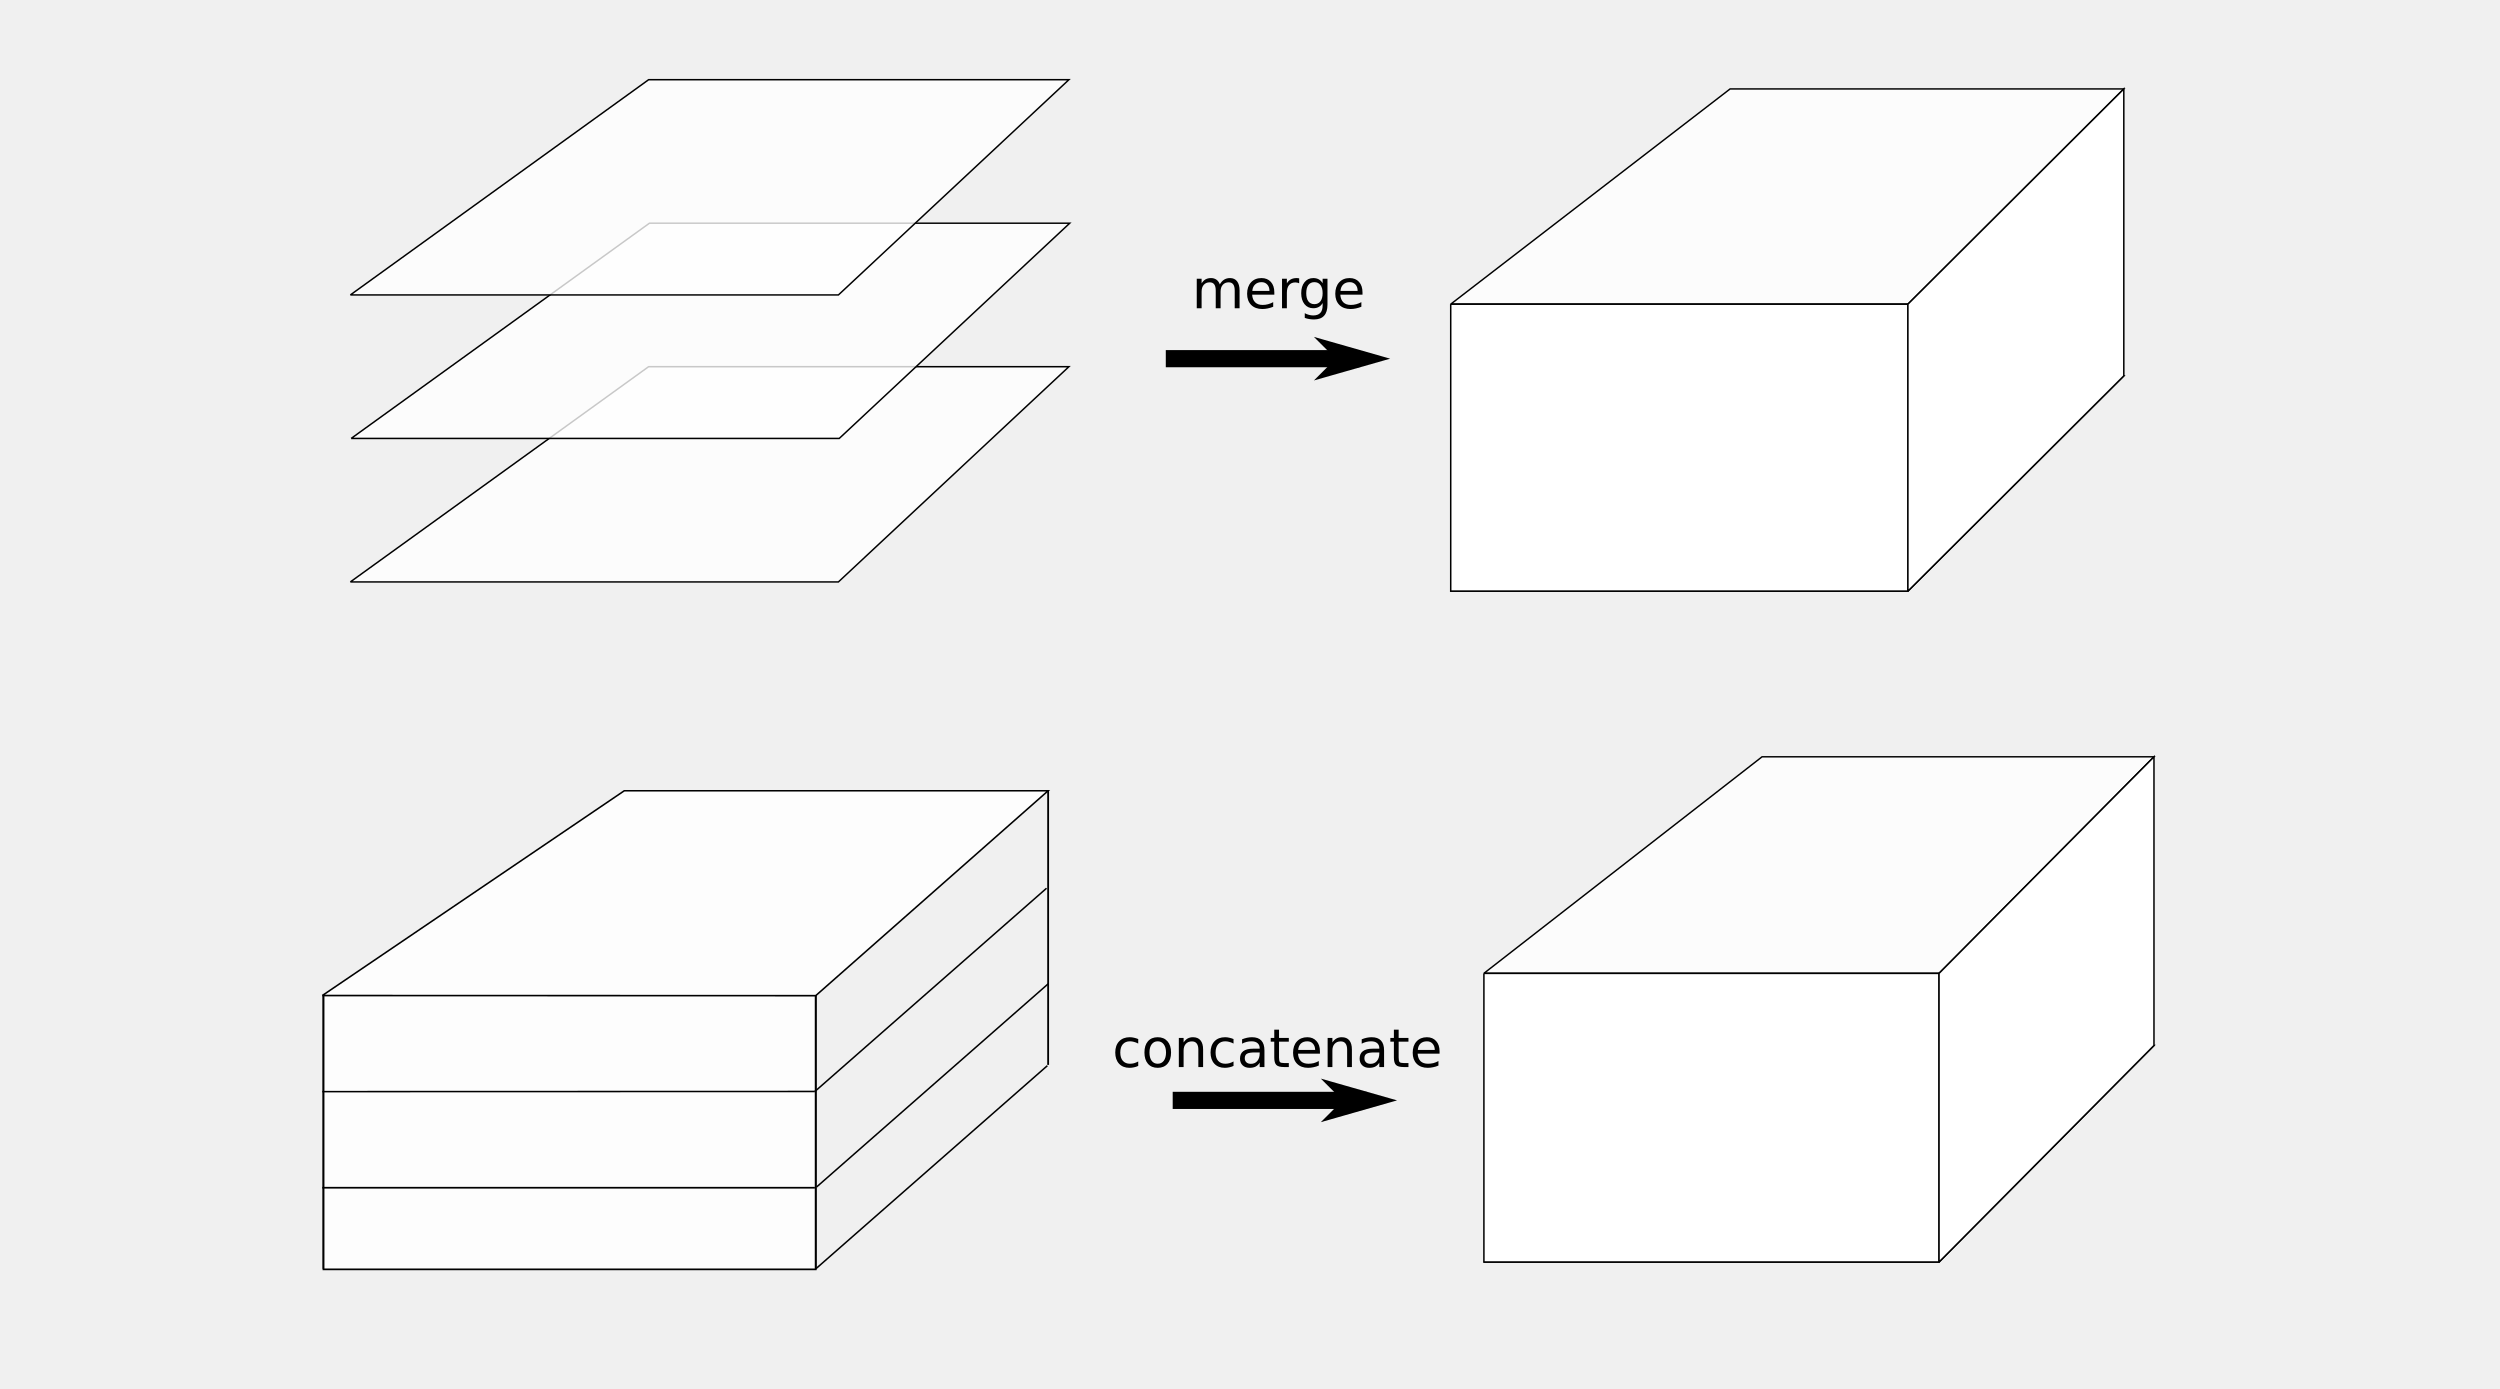
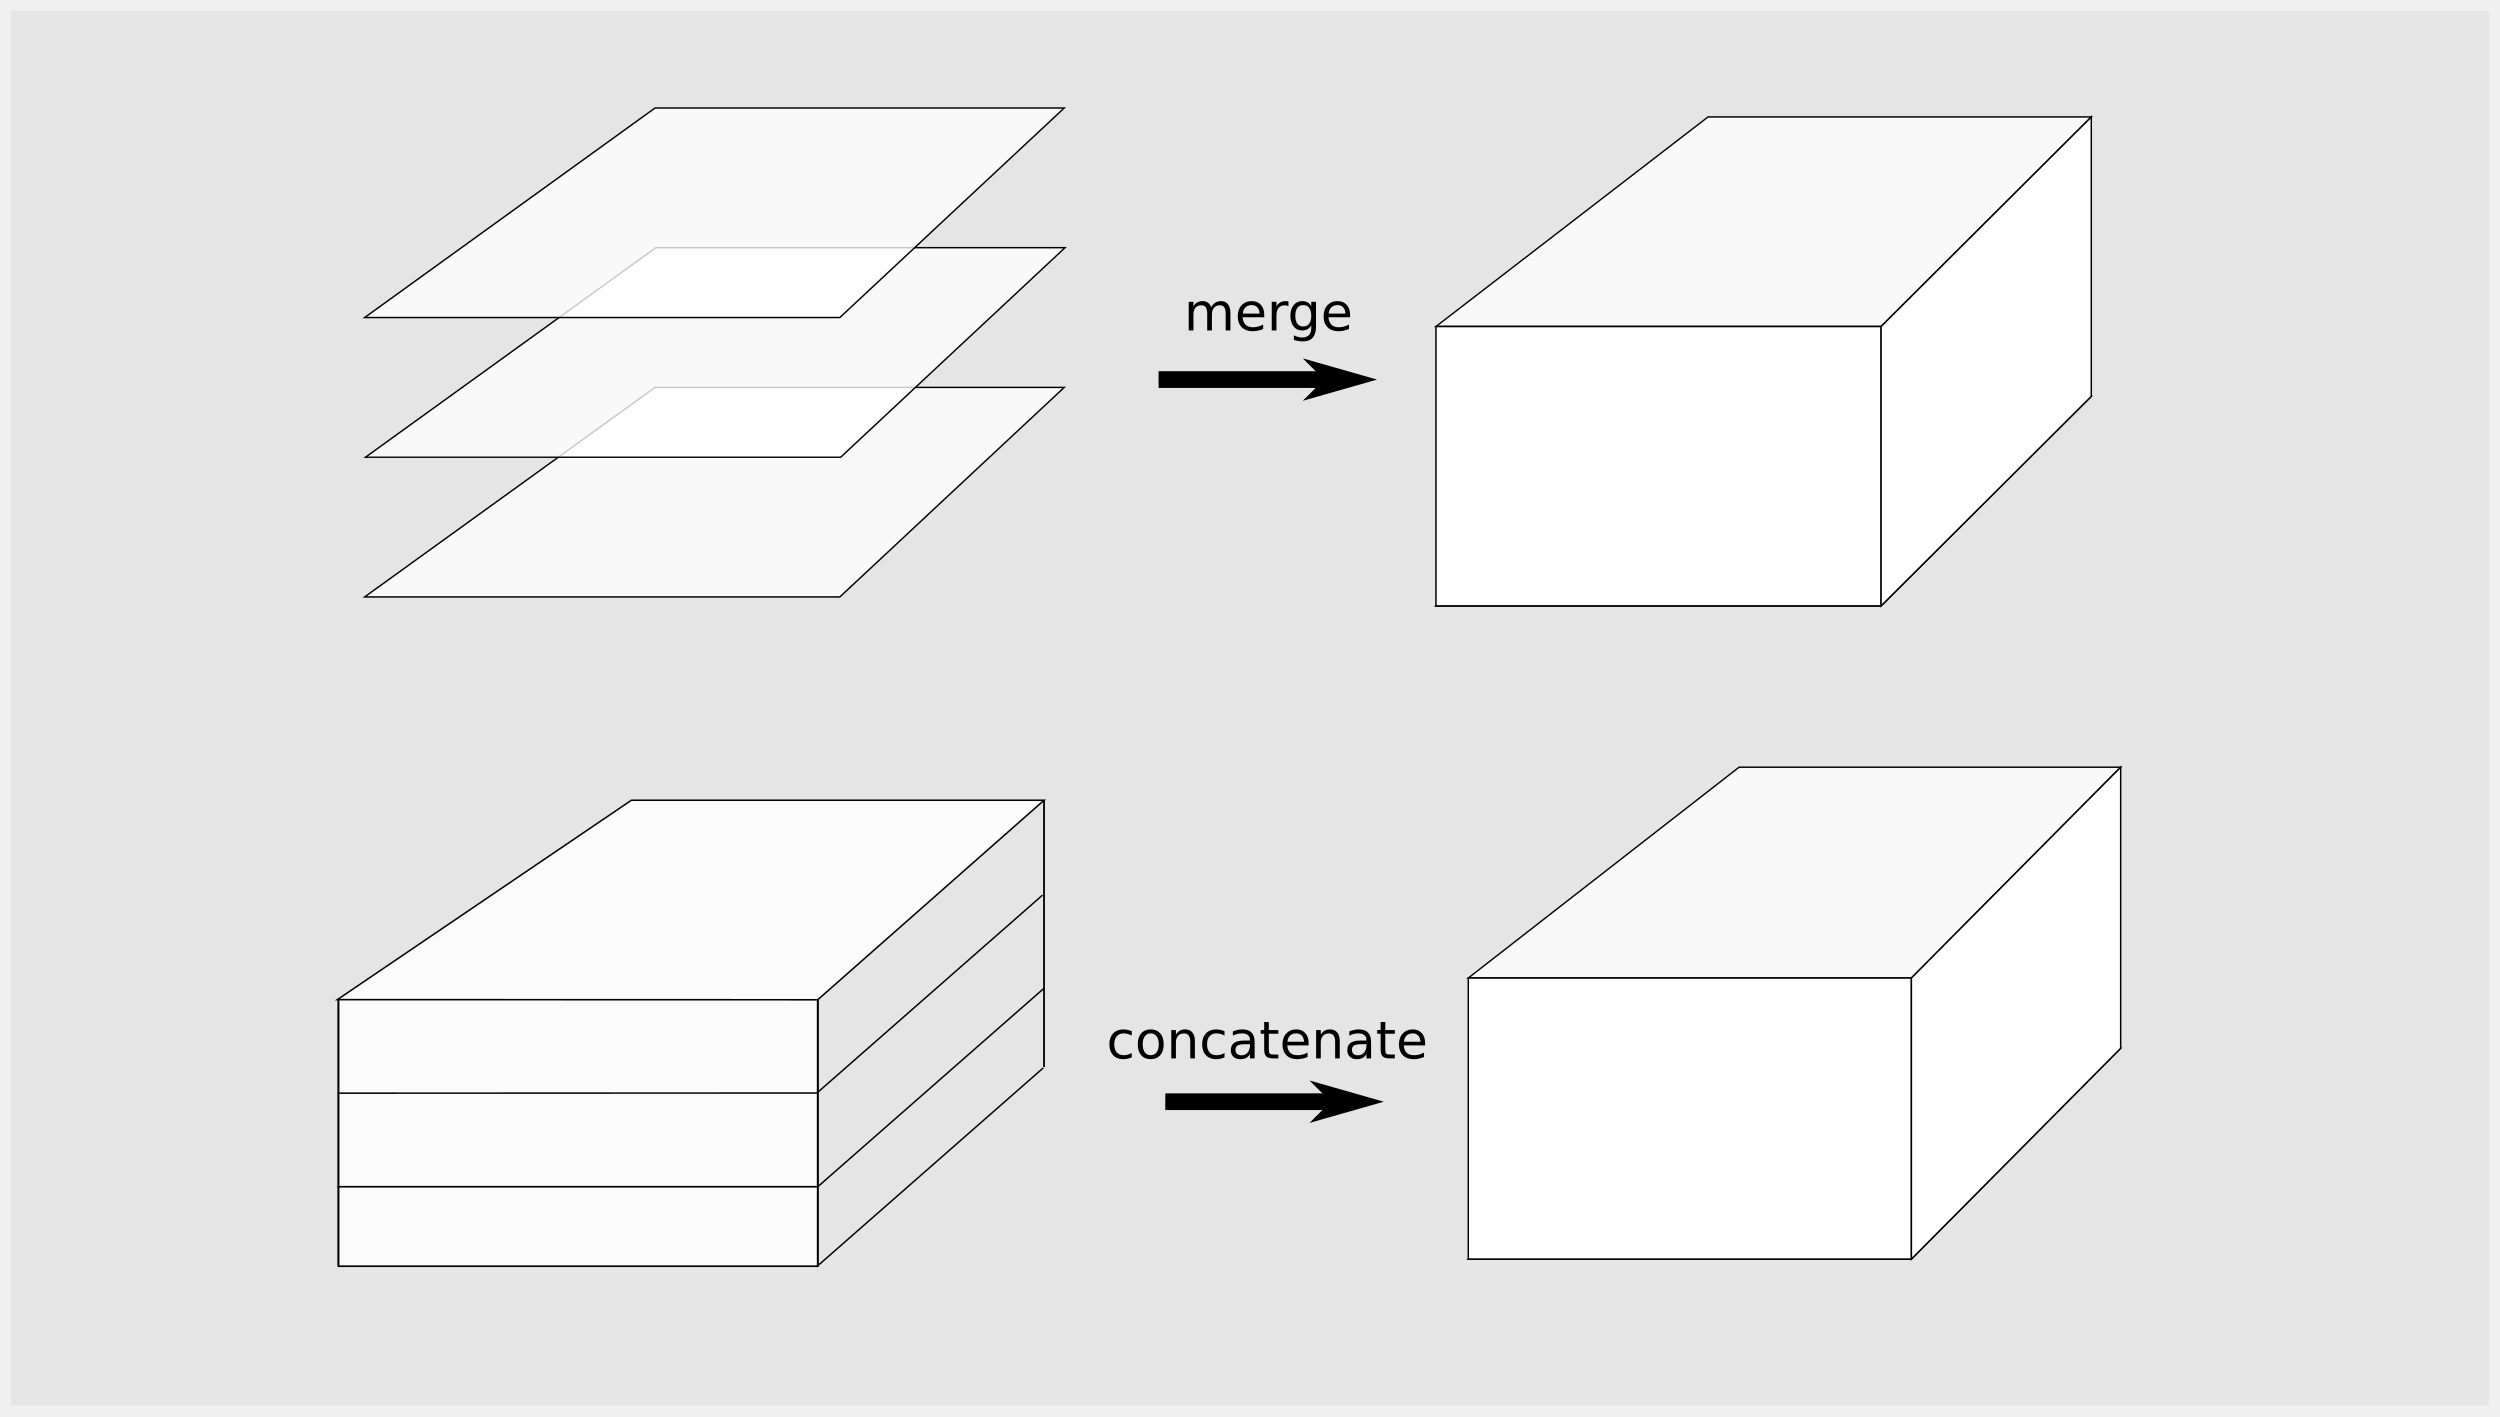
- <svg xmlns="http://www.w3.org/2000/svg" width="450" height="250" id="svg3164" version="1.1">
+ <svg xmlns="http://www.w3.org/2000/svg" width="462.205" height="261.858" id="svg3164" version="1.1">
  <defs id="defs3166">
    <marker orient="auto" refY="0" refX="0" id="Arrow1Send" style="overflow:visible">
-       <path id="path4089" d="M 0,0 5,-5 -12.5,0 5,5 0,0 z" style="fill-rule:evenodd;stroke:#000000;stroke-width:1pt;marker-start:none" transform="matrix(-0.2,0,0,-0.2,-1.2,0)" />
+       <path id="path4089" d="M 0,0 5,-5 -12.5,0 5,5 Z" style="fill-rule:evenodd;stroke:#000000;stroke-width:1pt;marker-start:none" transform="matrix(-0.2,0,0,-0.2,-1.2,0)" />
    </marker>
    <marker orient="auto" refY="0" refX="0" id="marker3121" style="overflow:visible">
-       <path id="path3123" d="M 0,0 5,-5 -12.5,0 5,5 0,0 z" style="fill-rule:evenodd;stroke:#000000;stroke-width:1pt;marker-start:none" transform="matrix(-0.2,0,0,-0.2,-1.2,0)" />
+       <path id="path3123" d="M 0,0 5,-5 -12.5,0 5,5 Z" style="fill-rule:evenodd;stroke:#000000;stroke-width:1pt;marker-start:none" transform="matrix(-0.2,0,0,-0.2,-1.2,0)" />
    </marker>
  </defs>
-   <g id="layer1" transform="translate(0,-802.3622)">
-     <path style="fill:#ffffff;fill-opacity:0.784;stroke:#000000;stroke-width:0.27px;stroke-linecap:butt;stroke-linejoin:miter;stroke-opacity:1" d="m 63.06,907.109 53.688,-38.742 75.651,0 -41.486,38.742 -87.853,0" id="path4943" />
-     <path style="fill:#ffffff;fill-opacity:0.784;stroke:#000000;stroke-width:0.27px;stroke-linecap:butt;stroke-linejoin:miter;stroke-opacity:1" d="m 63.209,881.281 53.688,-38.742 75.651,0 -41.486,38.742 -87.853,0" id="path4943-7" />
-     <path style="fill:#ffffff;fill-opacity:0.784;stroke:#000000;stroke-width:0.27px;stroke-linecap:butt;stroke-linejoin:miter;stroke-opacity:1" d="m 63.06,855.453 53.688,-38.742 75.651,0 -41.486,38.742 -87.853,0" id="path4943-92" />
-     <g id="g4886" transform="matrix(0.5134817,0,0,0.5491616,44.87086,779.9258)">
-       <path id="path4943-2" d="m 421.158,234.615 97.942,-70.549 138.009,0 -75.683,70.549 -160.269,0" style="fill:#ffffff;fill-opacity:0.784;stroke:#000000;stroke-width:0.492px;stroke-linecap:butt;stroke-linejoin:miter;stroke-opacity:1" />
-       <path id="path4943-5" d="M 421.158,140.549 519.1,70 l 138.009,0 -75.683,70.549 -160.269,0" style="fill:#ffffff;fill-opacity:0.784;stroke:#000000;stroke-width:0.492px;stroke-linecap:butt;stroke-linejoin:miter;stroke-opacity:1" />
-       <path id="path5224" d="m 421.158,140.549 0,94.066 160.269,0 0,-94.066 -160.269,0" style="fill:#ffffff;fill-opacity:1;stroke:#000000;stroke-width:0.532px;stroke-linecap:butt;stroke-linejoin:miter;stroke-opacity:1" />
-       <path id="path5228" d="m 581.427,234.615 75.683,-70.549 0,-94.066 -75.683,70.549 0,94.066" style="fill:#ffffff;fill-opacity:1;stroke:#000000;stroke-width:0.532px;stroke-linecap:butt;stroke-linejoin:miter;stroke-opacity:1" />
-     </g>
-     <path style="fill:none;stroke:#000000;stroke-width:3.09;stroke-linecap:butt;stroke-linejoin:miter;stroke-miterlimit:4;stroke-opacity:1;stroke-dasharray:none;marker-end:url(#Arrow1Send)" d="m 209.843,866.924 34.872,0 0,0" id="path4533" />
-     <text xml:space="preserve" style="font-size:12.088px;font-style:normal;font-weight:normal;fill:#000000;fill-opacity:1;stroke:none;font-family:Bitstream Vera Sans" x="214.87" y="856.53" id="text4739" transform="scale(0.9984682,1.001534)">
-       <tspan id="tspan4741" x="214.87" y="856.53" style="font-size:9.671px">merge</tspan>
-     </text>
-     <g transform="matrix(0.511172,0,0,0.5524666,51.8188,899.9134)" id="g4886-5">
-       <path id="path4943-2-2" d="m 421.158,234.615 97.942,-70.549 138.009,0 -75.683,70.549 -160.269,0" style="fill:#ffffff;fill-opacity:0.784;stroke:#000000;stroke-width:0.492px;stroke-linecap:butt;stroke-linejoin:miter;stroke-opacity:1" />
-       <path id="path4943-5-1" d="M 421.158,140.549 519.1,70 l 138.009,0 -75.683,70.549 -160.269,0" style="fill:#ffffff;fill-opacity:0.784;stroke:#000000;stroke-width:0.492px;stroke-linecap:butt;stroke-linejoin:miter;stroke-opacity:1" />
-       <path id="path5224-5" d="m 421.158,140.549 0,94.066 160.269,0 0,-94.066 -160.269,0" style="fill:#ffffff;fill-opacity:1;stroke:#000000;stroke-width:0.532px;stroke-linecap:butt;stroke-linejoin:miter;stroke-opacity:1" />
-       <path id="path5228-9" d="m 581.427,234.615 75.683,-70.549 0,-94.066 -75.683,70.549 0,94.066" style="fill:#ffffff;fill-opacity:1;stroke:#000000;stroke-width:0.532px;stroke-linecap:butt;stroke-linejoin:miter;stroke-opacity:1" />
-     </g>
-     <path style="fill:none;stroke:#000000;stroke-width:3.09;stroke-linecap:butt;stroke-linejoin:miter;stroke-miterlimit:4;stroke-opacity:1;stroke-dasharray:none;marker-end:url(#Arrow1Send)" d="m 211.085,1000.432 34.872,0 0,0" id="path4533-6" />
-     <text xml:space="preserve" style="font-size:12.088px;font-style:normal;font-weight:normal;fill:#000000;fill-opacity:1;stroke:none;font-family:Bitstream Vera Sans" x="200.524" y="992.905" id="text4739-5" transform="scale(0.9984682,1.001534)">
-       <tspan id="tspan4741-9" x="200.524" y="992.905" style="font-size:9.568px;text-align:start;text-anchor:start">concatenate</tspan>
-     </text>
-     <g id="g5233" transform="matrix(1.095556,0,0,1.032971,-47.1992,578.2537)">
-       <path id="path4018-7-3" d="m 215.292,354.746 0,47.772" style="fill:#ffffff;fill-opacity:0.847;stroke:#000000;stroke-width:0.301px;stroke-linecap:butt;stroke-linejoin:miter;stroke-opacity:1" />
-       <path id="path4018" d="m 177.103,438.065 0,-47.611 -80.871,0 0,47.611" style="fill:#ffffff;fill-opacity:0;stroke:#000000;stroke-width:0.3px;stroke-linecap:butt;stroke-linejoin:miter;stroke-opacity:1" />
-       <path id="path4018-7" d="m 177.103,390.374 0,47.772 -80.871,0 0,-47.772" style="fill:#ffffff;fill-opacity:0.847;stroke:#000000;stroke-width:0.301px;stroke-linecap:butt;stroke-linejoin:miter;stroke-opacity:1" />
-       <path id="path3130" d="m 96.04,390.43 81.064,0.025 38.189,-35.708 -69.639,0 -49.614,35.683 c 0,1e-5 0,2e-5 0,3e-5 0,2e-5 0,3e-5 0,5e-5" style="fill:#ffffff;fill-opacity:0.847;stroke:#000000;stroke-width:0.271px;stroke-linecap:butt;stroke-linejoin:miter;stroke-opacity:1" />
-       <path id="path3150" d="m 176.966,407.148 38.063,-35.413" style="fill:none;stroke:#000000;stroke-width:0.261px;stroke-linecap:butt;stroke-linejoin:miter;stroke-opacity:1" />
-       <path id="path4022" d="m 176.967,423.922 -80.927,0" style="fill:none;stroke:#000000;stroke-width:0.301px;stroke-linecap:butt;stroke-linejoin:miter;stroke-opacity:1" />
-       <path id="path4026" d="M 176.966,407.148 96.039,407.175" style="fill:none;stroke:#000000;stroke-width:0.269px;stroke-linecap:butt;stroke-linejoin:miter;stroke-opacity:1" />
-       <path id="path3150-0" d="m 177.248,423.791 38.063,-35.413" style="fill:none;stroke:#000000;stroke-width:0.261px;stroke-linecap:butt;stroke-linejoin:miter;stroke-opacity:1" />
-       <path id="path3150-0-9" d="m 177.103,438.065 38.063,-35.413" style="fill:none;stroke:#000000;stroke-width:0.261px;stroke-linecap:butt;stroke-linejoin:miter;stroke-opacity:1" />
+   <g id="layer2" transform="translate(4.357023,5.615632)">
+     <rect style="opacity:1;fill:#e5e5e5;fill-opacity:1" id="rect955" width="458.205" height="257.858" x="-2.357" y="-3.616" />
+   </g>
+   <g id="layer1" transform="translate(4.357023,-796.7465)">
+     <g id="g923">
+       <path id="path4943" d="m 63.06,907.109 53.688,-38.742 h 75.651 L 150.913,907.109 Z" style="fill:#ffffff;fill-opacity:0.784;stroke:#000000;stroke-width:0.27px;stroke-linecap:butt;stroke-linejoin:miter;stroke-opacity:1" />
+       <path id="path4943-7" d="m 63.209,881.281 53.688,-38.742 h 75.651 l -41.486,38.742 z" style="fill:#ffffff;fill-opacity:0.784;stroke:#000000;stroke-width:0.27px;stroke-linecap:butt;stroke-linejoin:miter;stroke-opacity:1" />
+       <path id="path4943-92" d="M 63.06,855.453 116.748,816.711 h 75.651 l -41.486,38.742 z" style="fill:#ffffff;fill-opacity:0.784;stroke:#000000;stroke-width:0.27px;stroke-linecap:butt;stroke-linejoin:miter;stroke-opacity:1" />
+       <g transform="matrix(0.5134817,0,0,0.5491616,44.87086,779.9258)" id="g4886">
+         <path style="fill:#ffffff;fill-opacity:0.784;stroke:#000000;stroke-width:0.492px;stroke-linecap:butt;stroke-linejoin:miter;stroke-opacity:1" d="m 421.158,234.615 97.942,-70.549 h 138.009 l -75.683,70.549 z" id="path4943-2" />
+         <path style="fill:#ffffff;fill-opacity:0.784;stroke:#000000;stroke-width:0.492px;stroke-linecap:butt;stroke-linejoin:miter;stroke-opacity:1" d="M 421.158,140.549 519.1,70 h 138.009 l -75.683,70.549 z" id="path4943-5" />
+         <path style="fill:#ffffff;fill-opacity:1;stroke:#000000;stroke-width:0.532px;stroke-linecap:butt;stroke-linejoin:miter;stroke-opacity:1" d="m 421.158,140.549 v 94.066 h 160.269 v -94.066 z" id="path5224" />
+         <path style="fill:#ffffff;fill-opacity:1;stroke:#000000;stroke-width:0.532px;stroke-linecap:butt;stroke-linejoin:miter;stroke-opacity:1" d="m 581.427,234.615 75.683,-70.549 V 70 l -75.683,70.549 z" id="path5228" />
+       </g>
+       <path id="path4533" d="m 209.843,866.924 h 34.872 v 0" style="fill:none;stroke:#000000;stroke-width:3.09;stroke-linecap:butt;stroke-linejoin:miter;stroke-miterlimit:4;stroke-dasharray:none;stroke-opacity:1;marker-end:url(#Arrow1Send)" />
+       <text transform="scale(0.9984682,1.001534)" id="text4739" y="856.53" x="214.87" style="font-style:normal;font-weight:normal;line-height:0%;font-family:'Bitstream Vera Sans';fill:#000000;fill-opacity:1;stroke:none" xml:space="preserve">
+         <tspan style="font-size:9.671px;line-height:1.25" y="856.53" x="214.87" id="tspan4741">merge</tspan>
+       </text>
+       <g id="g4886-5" transform="matrix(0.511172,0,0,0.5524666,51.8188,899.9134)">
+         <path style="fill:#ffffff;fill-opacity:0.784;stroke:#000000;stroke-width:0.492px;stroke-linecap:butt;stroke-linejoin:miter;stroke-opacity:1" d="m 421.158,234.615 97.942,-70.549 h 138.009 l -75.683,70.549 z" id="path4943-2-2" />
+         <path style="fill:#ffffff;fill-opacity:0.784;stroke:#000000;stroke-width:0.492px;stroke-linecap:butt;stroke-linejoin:miter;stroke-opacity:1" d="M 421.158,140.549 519.1,70 h 138.009 l -75.683,70.549 z" id="path4943-5-1" />
+         <path style="fill:#ffffff;fill-opacity:1;stroke:#000000;stroke-width:0.532px;stroke-linecap:butt;stroke-linejoin:miter;stroke-opacity:1" d="m 421.158,140.549 v 94.066 h 160.269 v -94.066 z" id="path5224-5" />
+         <path style="fill:#ffffff;fill-opacity:1;stroke:#000000;stroke-width:0.532px;stroke-linecap:butt;stroke-linejoin:miter;stroke-opacity:1" d="m 581.427,234.615 75.683,-70.549 V 70 l -75.683,70.549 z" id="path5228-9" />
+       </g>
+       <path id="path4533-6" d="m 211.085,1000.432 h 34.872 v 0" style="fill:none;stroke:#000000;stroke-width:3.09;stroke-linecap:butt;stroke-linejoin:miter;stroke-miterlimit:4;stroke-dasharray:none;stroke-opacity:1;marker-end:url(#Arrow1Send)" />
+       <text transform="scale(0.9984682,1.001534)" id="text4739-5" y="990.909" x="200.524" style="font-style:normal;font-weight:normal;line-height:0%;font-family:'Bitstream Vera Sans';fill:#000000;fill-opacity:1;stroke:none" xml:space="preserve">
+         <tspan style="font-size:9.568px;line-height:1.25;text-align:start;text-anchor:start" y="990.909" x="200.524" id="tspan4741-9">concatenate</tspan>
+       </text>
+       <g transform="matrix(1.095556,0,0,1.032971,-47.1992,578.2537)" id="g5233">
+         <path style="fill:#ffffff;fill-opacity:0.847;stroke:#000000;stroke-width:0.301px;stroke-linecap:butt;stroke-linejoin:miter;stroke-opacity:1" d="m 215.292,354.746 v 47.772" id="path4018-7-3" />
+         <path style="fill:#ffffff;fill-opacity:0;stroke:#000000;stroke-width:0.3px;stroke-linecap:butt;stroke-linejoin:miter;stroke-opacity:1" d="M 177.103,438.065 V 390.454 H 96.232 v 47.611" id="path4018" />
+         <path style="fill:#ffffff;fill-opacity:0.847;stroke:#000000;stroke-width:0.301px;stroke-linecap:butt;stroke-linejoin:miter;stroke-opacity:1" d="m 177.103,390.374 v 47.772 H 96.232 v -47.772" id="path4018-7" />
+         <path style="fill:#ffffff;fill-opacity:0.847;stroke:#000000;stroke-width:0.271px;stroke-linecap:butt;stroke-linejoin:miter;stroke-opacity:1" d="m 96.04,390.43 81.064,0.025 38.189,-35.708 h -69.639 l -49.614,35.683 v 3e-5 z" id="path3130" />
+         <path style="fill:none;stroke:#000000;stroke-width:0.261px;stroke-linecap:butt;stroke-linejoin:miter;stroke-opacity:1" d="m 176.966,407.148 38.063,-35.413" id="path3150" />
+         <path style="fill:none;stroke:#000000;stroke-width:0.301px;stroke-linecap:butt;stroke-linejoin:miter;stroke-opacity:1" d="M 176.967,423.922 H 96.04" id="path4022" />
+         <path style="fill:none;stroke:#000000;stroke-width:0.269px;stroke-linecap:butt;stroke-linejoin:miter;stroke-opacity:1" d="M 176.966,407.148 96.039,407.175" id="path4026" />
+         <path style="fill:none;stroke:#000000;stroke-width:0.261px;stroke-linecap:butt;stroke-linejoin:miter;stroke-opacity:1" d="m 177.248,423.791 38.063,-35.413" id="path3150-0" />
+         <path style="fill:none;stroke:#000000;stroke-width:0.261px;stroke-linecap:butt;stroke-linejoin:miter;stroke-opacity:1" d="m 177.103,438.065 38.063,-35.413" id="path3150-0-9" />
+       </g>
    </g>
  </g>
</svg>
